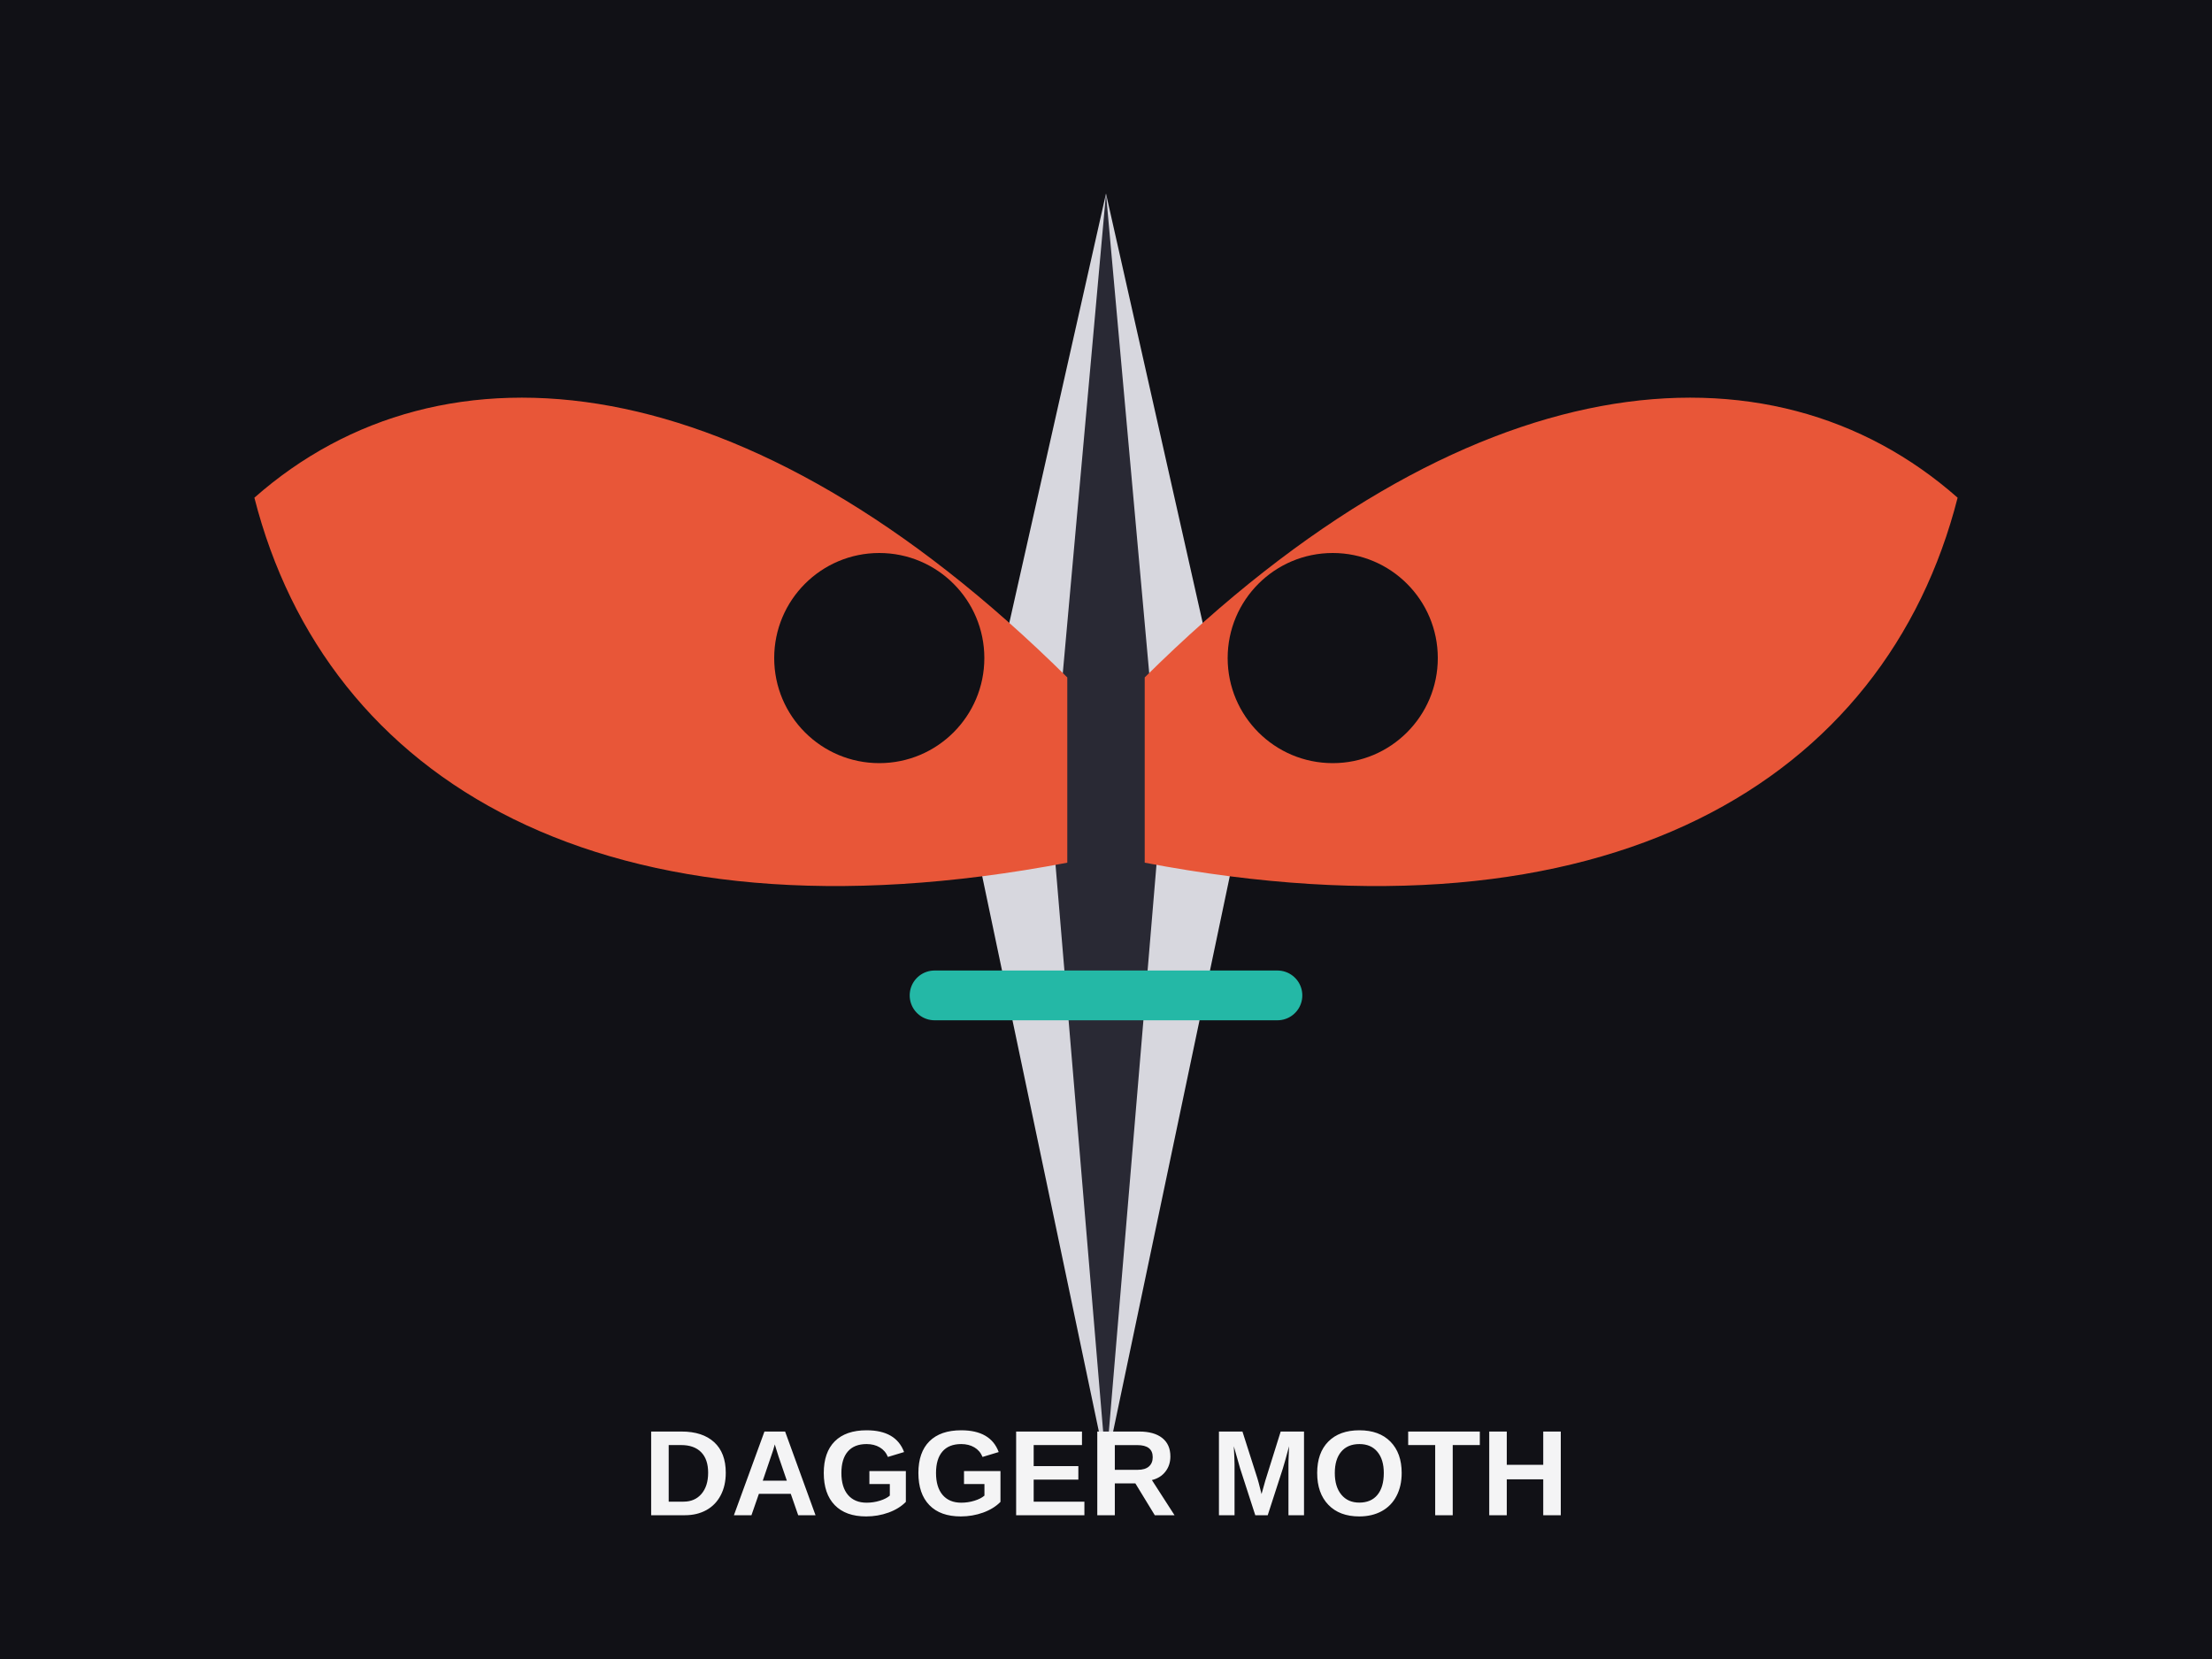
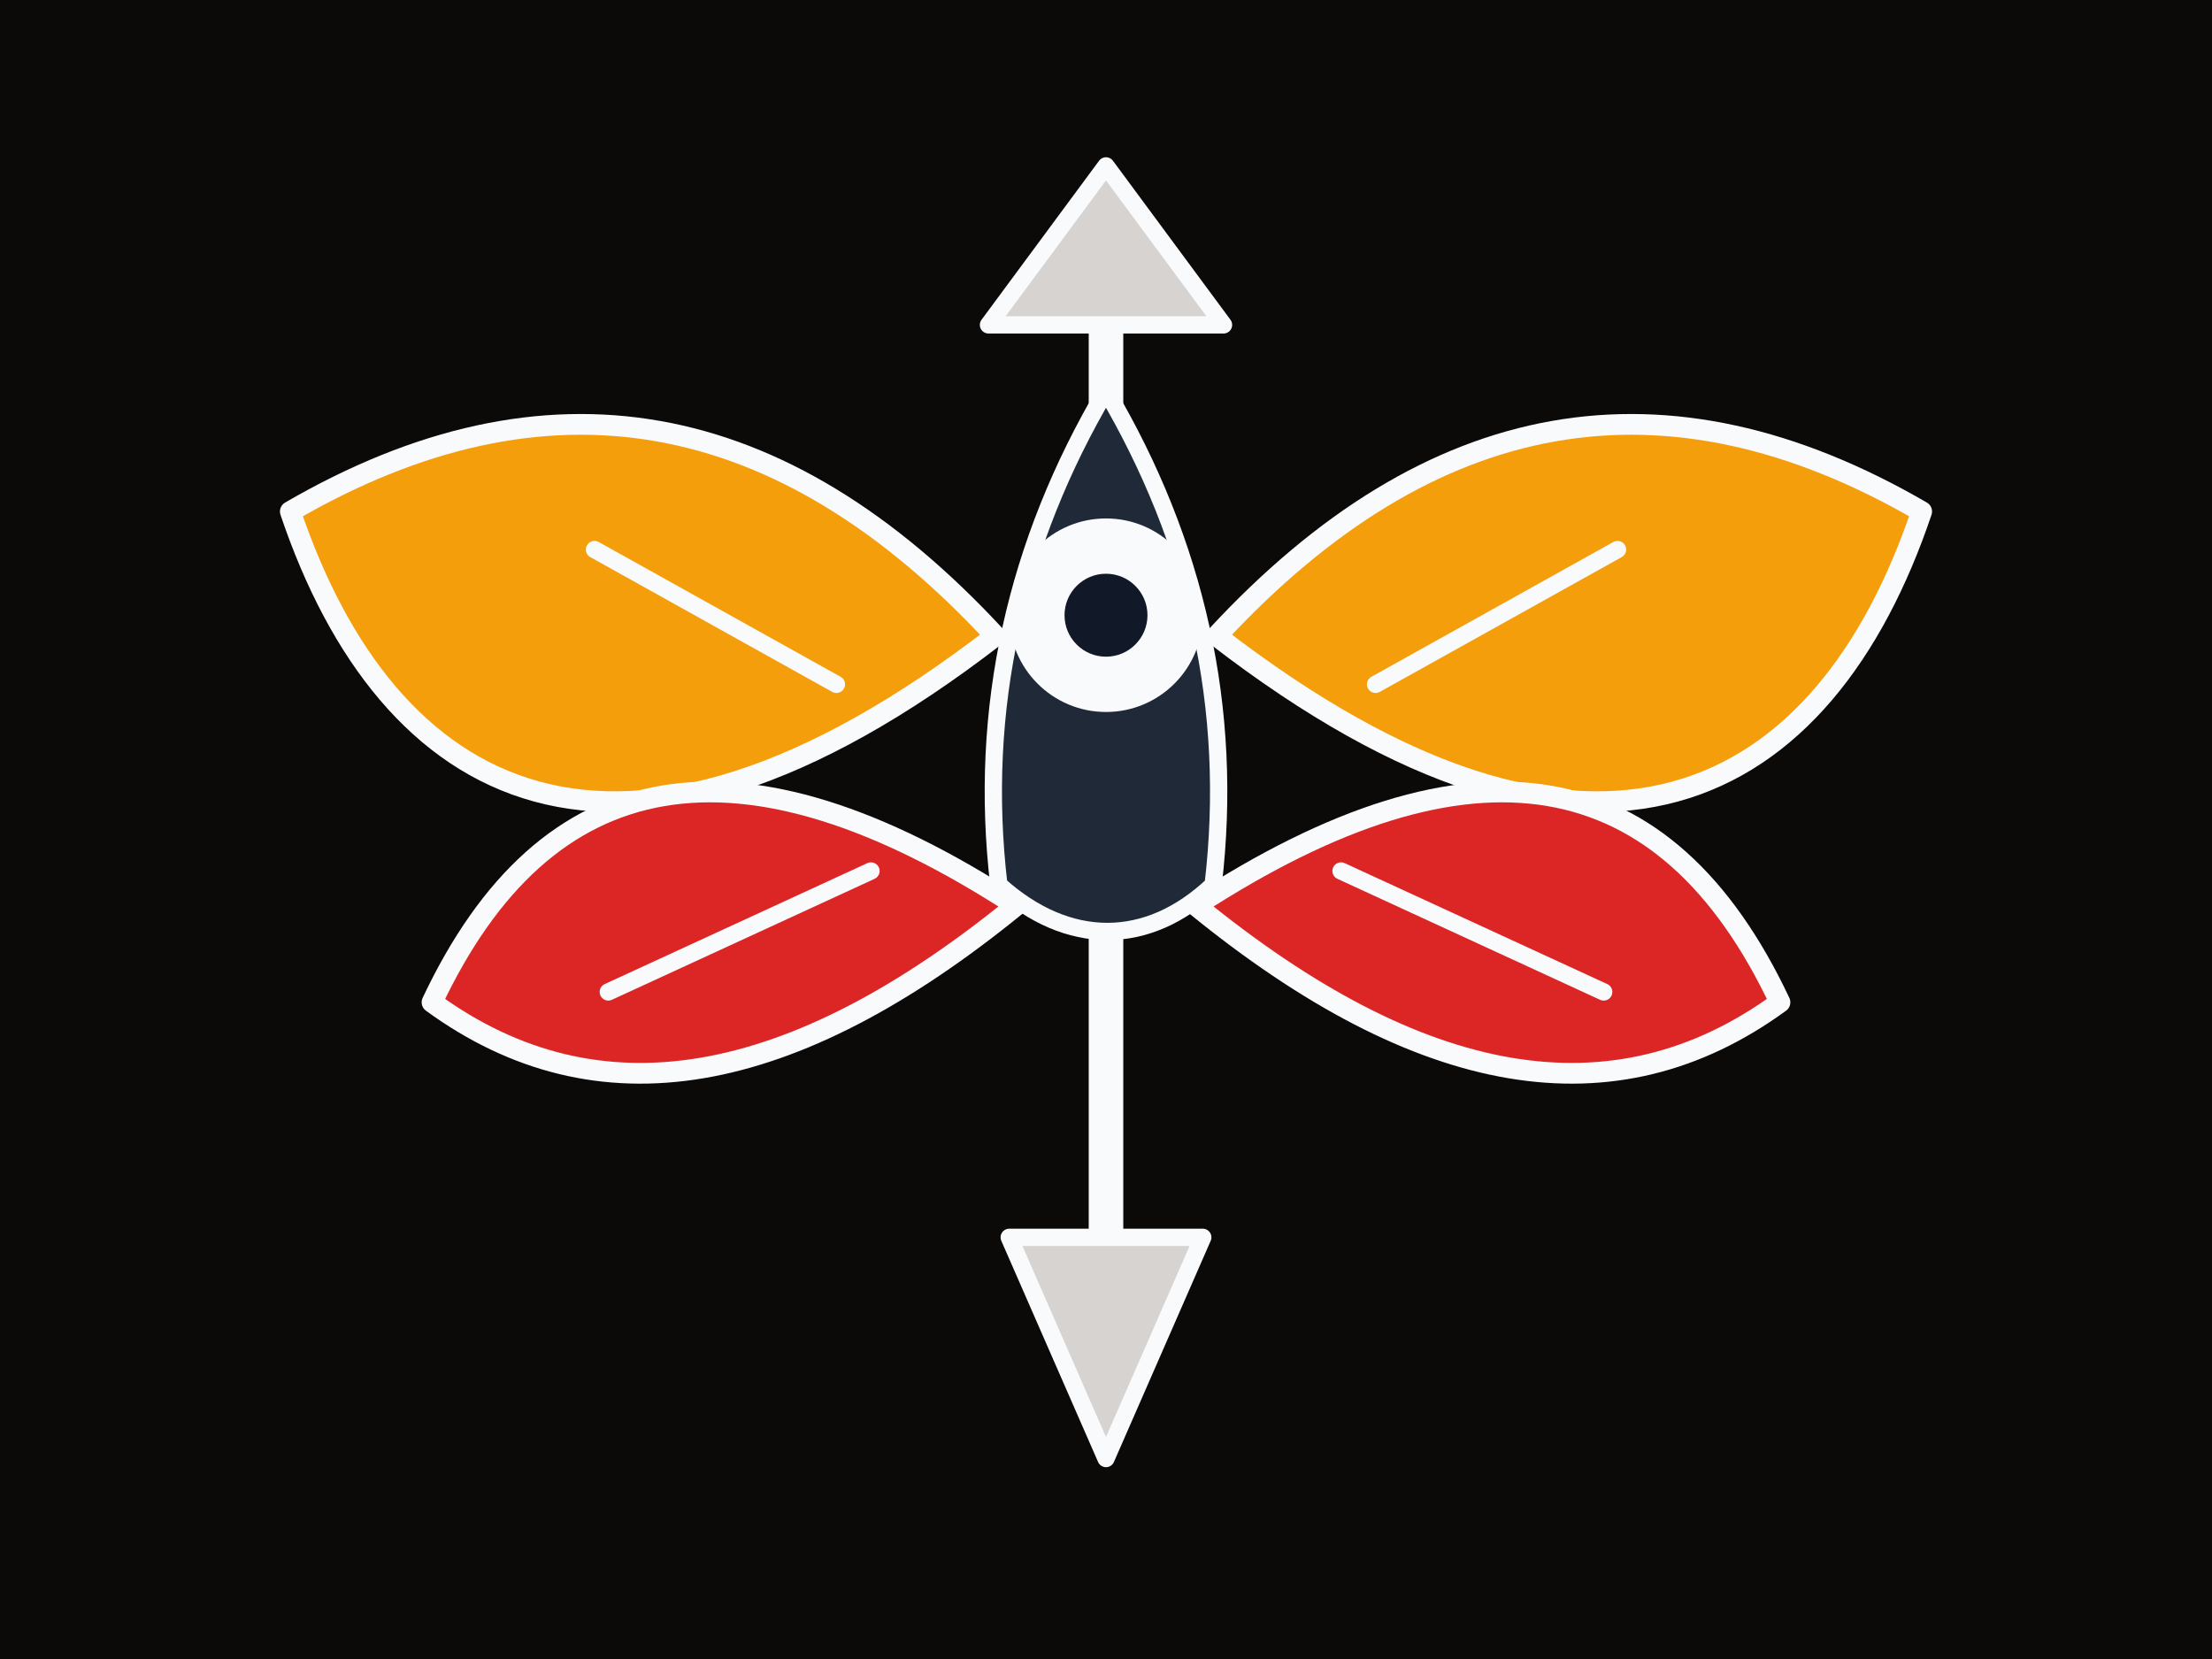
- <svg xmlns="http://www.w3.org/2000/svg" viewBox="0 0 800 600" role="img" aria-label="Dagger moth tattoo flash placeholder">
-   <rect width="800" height="600" fill="#111116" />
-   <path d="M400 70 450 292 400 530 350 292Z" fill="#d7d7de" />
-   <path d="M400 70 420 292 400 530 380 292Z" fill="#292934" />
-   <path d="M386 245C270 130 160 120 92 180c26 102 126 164 294 132Z" fill="#e85638" />
-   <path d="M414 245c116-115 226-125 294-65-26 102-126 164-294 132Z" fill="#e85638" />
-   <circle cx="318" cy="238" r="38" fill="#111116" />
-   <circle cx="482" cy="238" r="38" fill="#111116" />
-   <path d="M338 360h124" stroke="#24b8a6" stroke-width="18" stroke-linecap="round" />
-   <text x="400" y="548" text-anchor="middle" fill="#f4f4f5" font-family="Arial, sans-serif" font-size="44" font-weight="800">DAGGER MOTH</text>
+ <svg xmlns="http://www.w3.org/2000/svg" viewBox="0 0 640 480" role="img" aria-labelledby="title desc">
+   <rect width="640" height="480" fill="#0c0a09" />
+   <g fill="none" stroke="#f8fafc" stroke-linecap="round" stroke-linejoin="round">
+     <path d="M320 60v344" stroke-width="10" />
+     <path d="M286 94h68l-34-46-34 46Z" fill="#d6d3d1" stroke-width="5" />
+     <path d="M292 358h56l-28 64-28-64Z" fill="#d6d3d1" stroke-width="5" />
+     <path d="M320 113c-26 44-37 92-31 143 20 18 43 18 62 0 6-51-5-99-31-143Z" fill="#1f2937" stroke-width="5" />
+     <path d="M288 184c-62-67-130-79-204-36 28 83 94 121 204 36Z" fill="#f59e0b" stroke-width="6" />
+     <path d="M352 184c62-67 130-79 204-36-28 83-94 121-204 36Z" fill="#f59e0b" stroke-width="6" />
+     <path d="M294 262c-65 53-121 63-169 28 33-70 89-80 169-28Z" fill="#dc2626" stroke-width="6" />
+     <path d="M346 262c65 53 121 63 169 28-33-70-89-80-169-28Z" fill="#dc2626" stroke-width="6" />
+     <path d="M172 159l70 39M468 159l-70 39M176 287l76-35M464 287l-76-35" stroke-width="5" />
+   </g>
+   <circle cx="320" cy="178" r="28" fill="#f8fafc" />
+   <circle cx="320" cy="178" r="12" fill="#111827" />
</svg>
